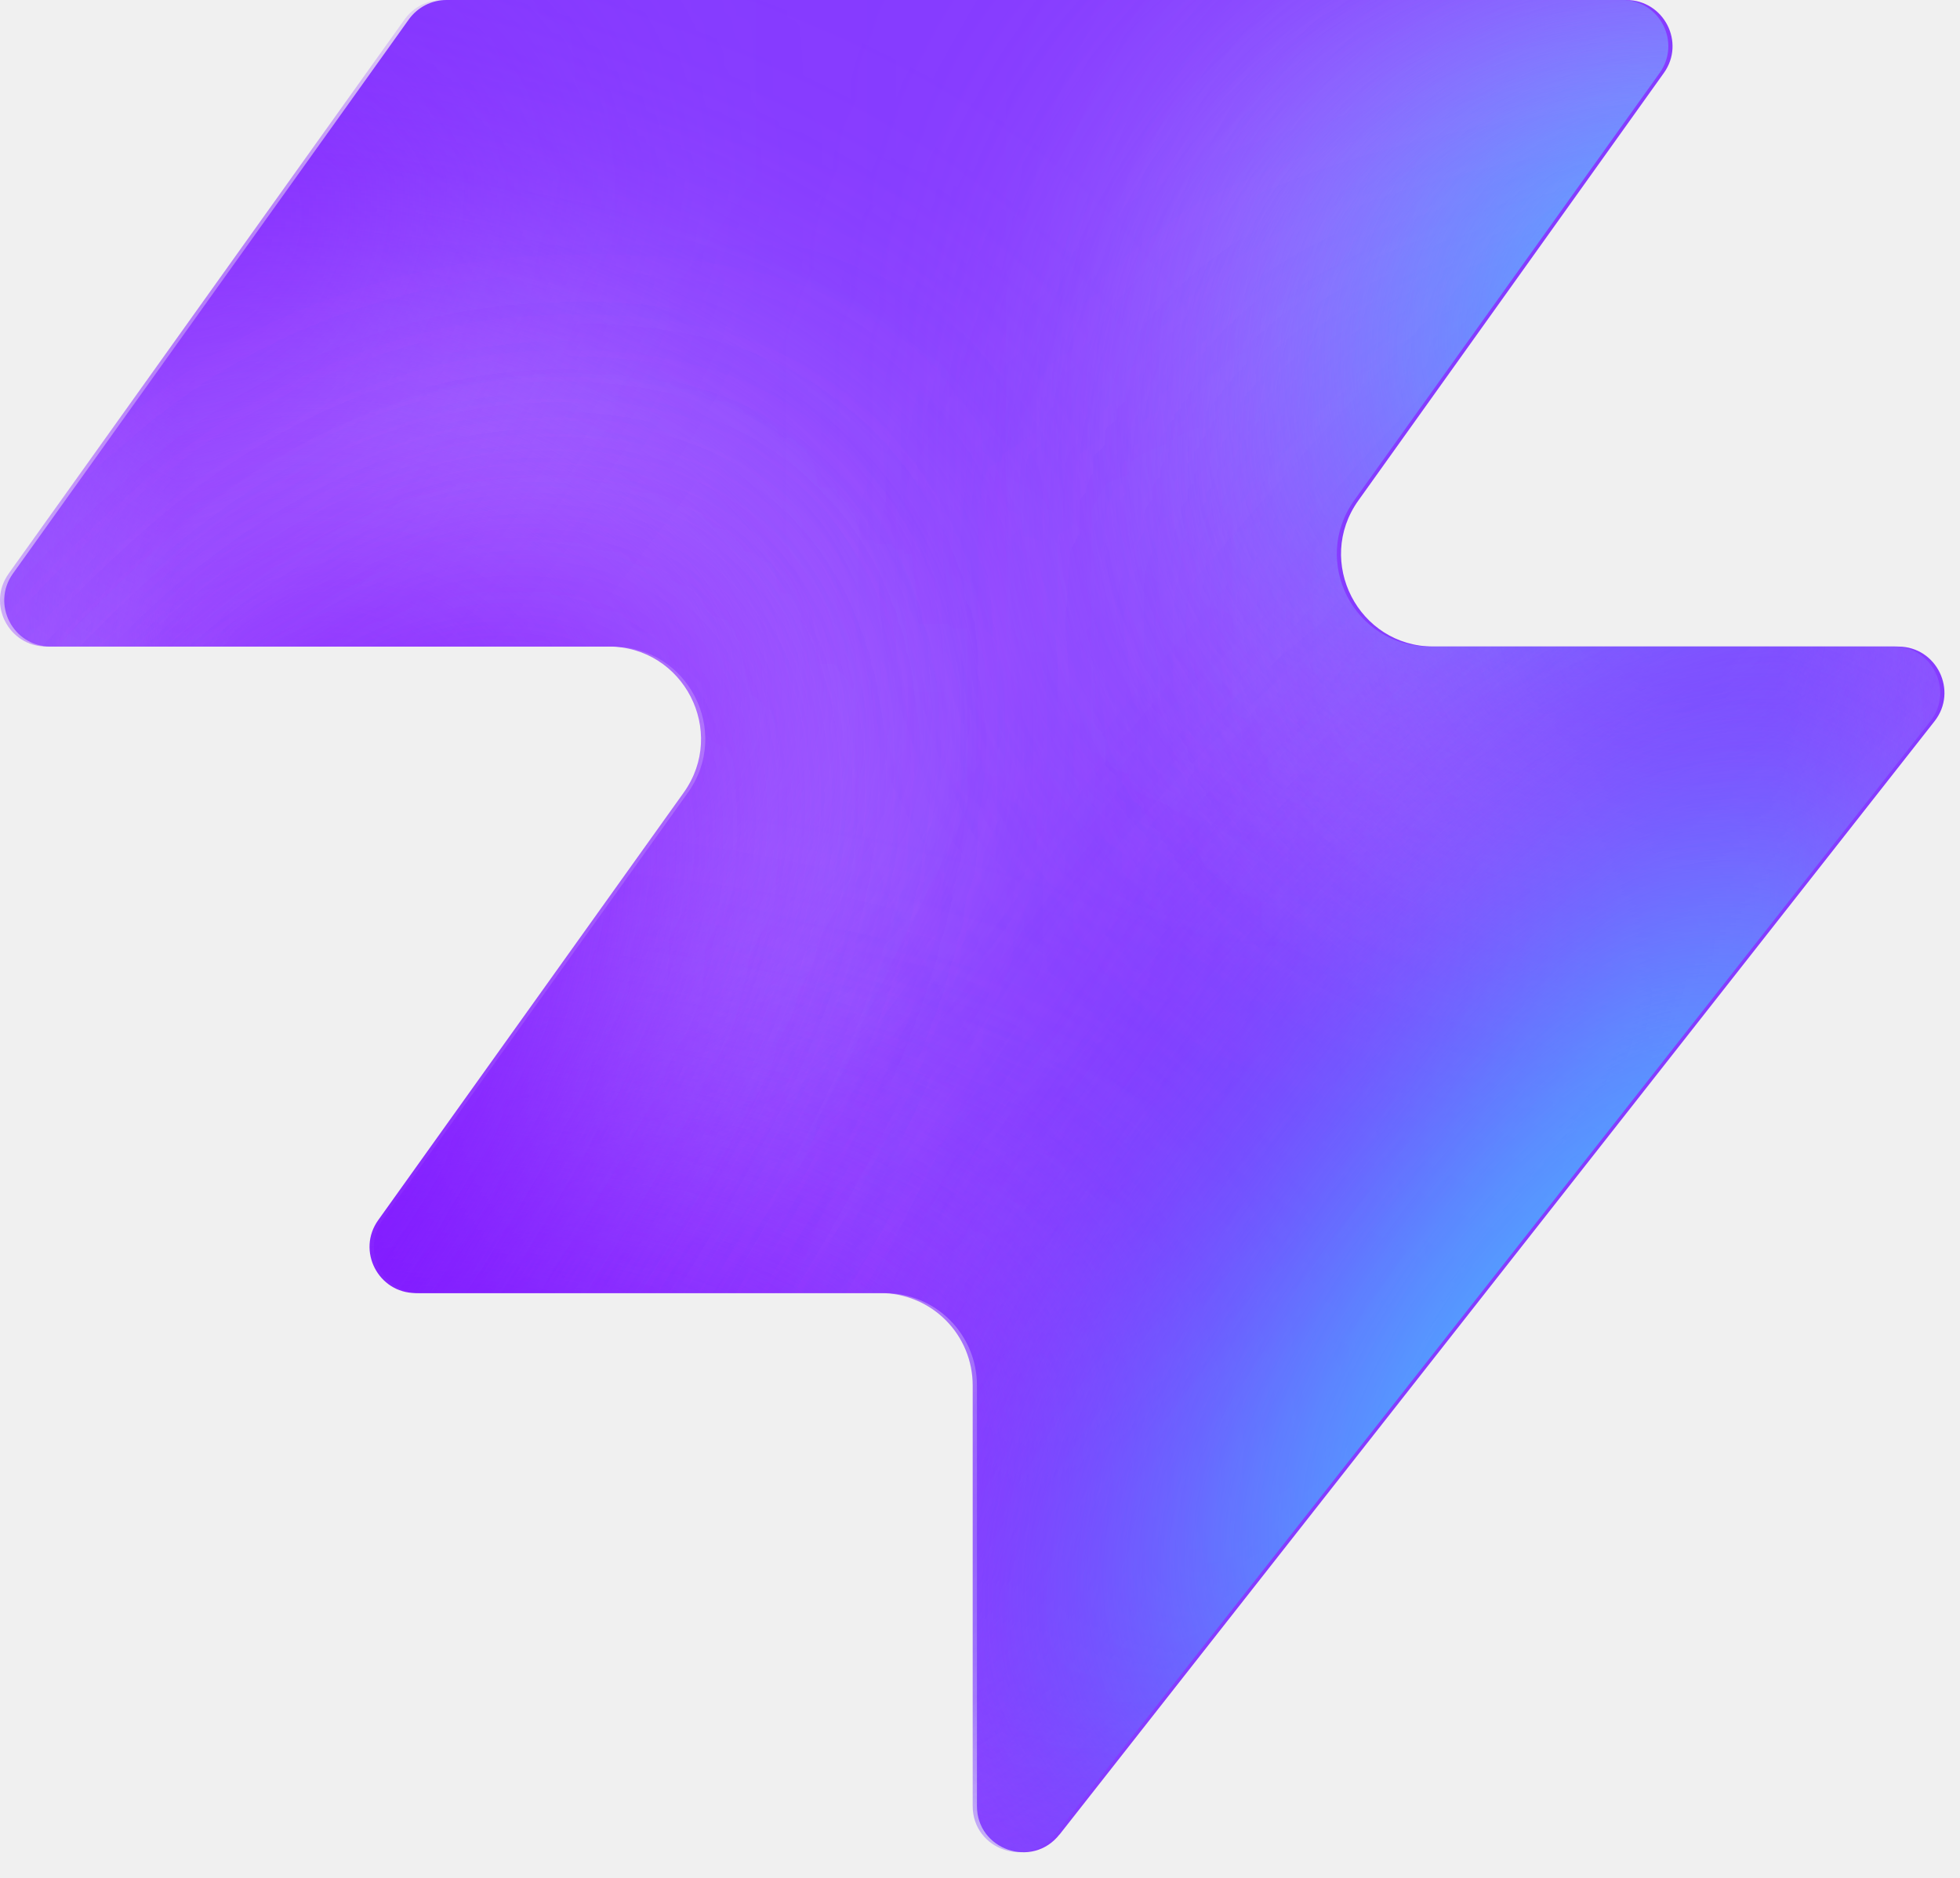
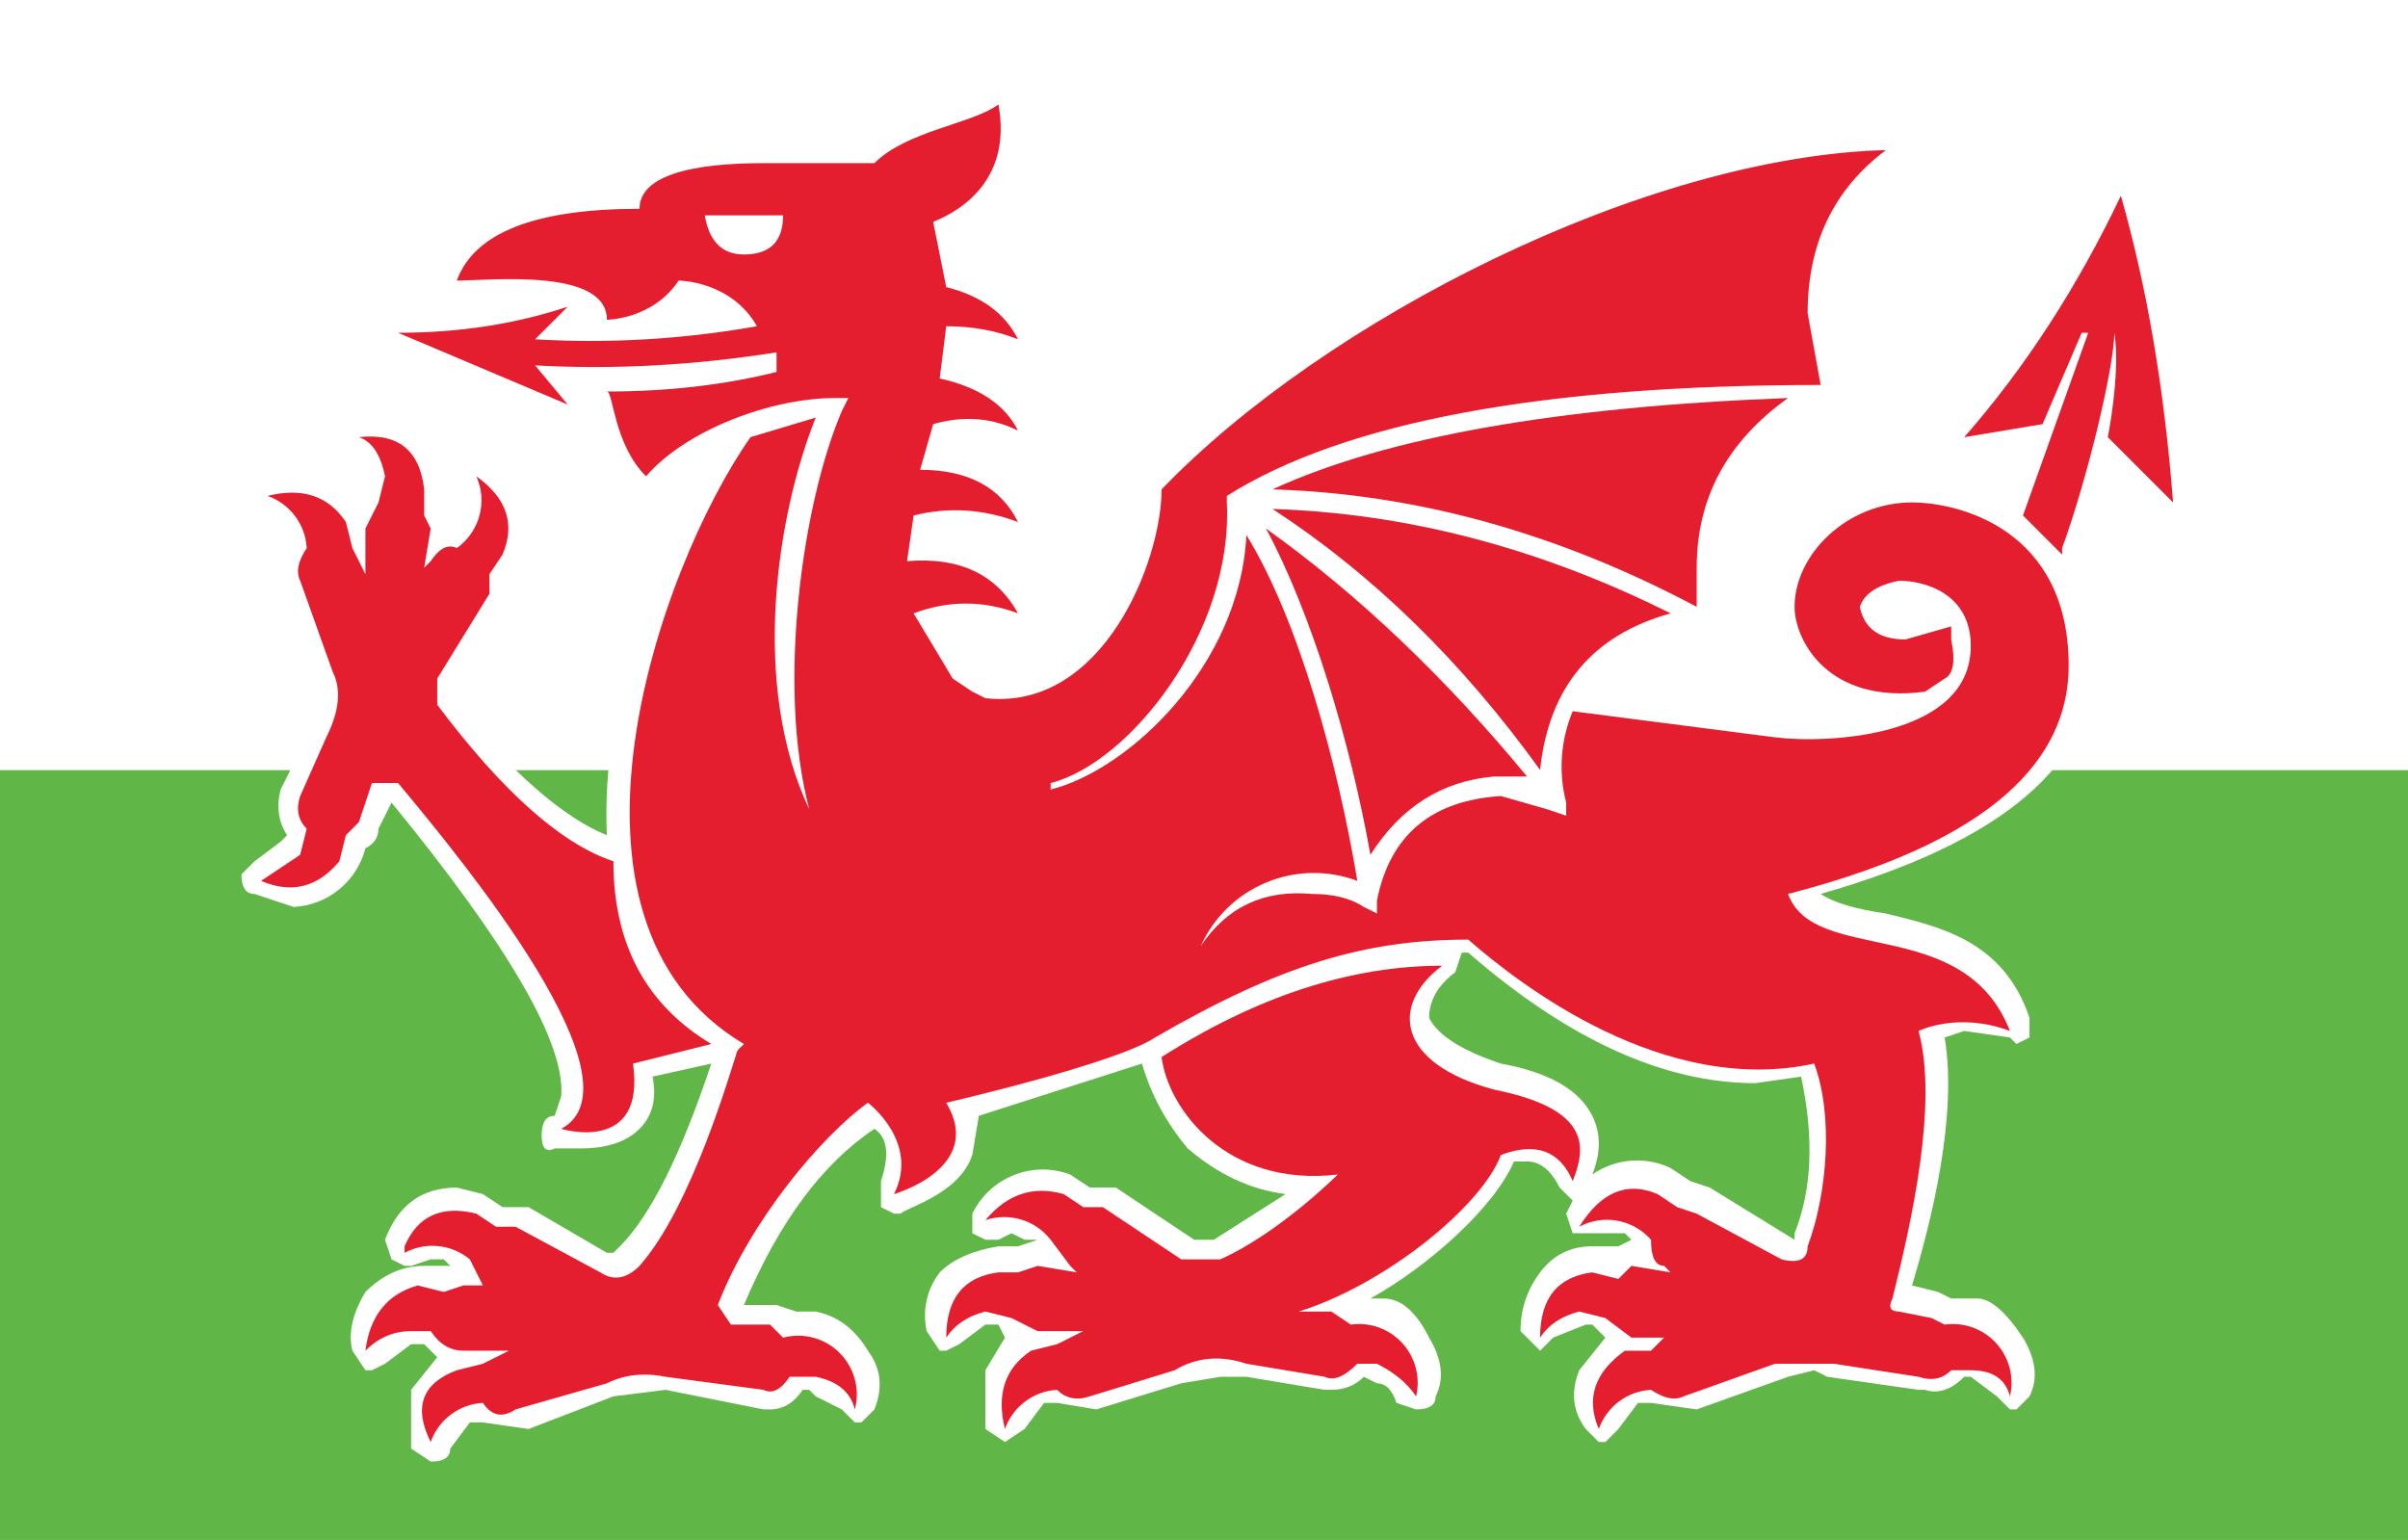
- <svg xmlns="http://www.w3.org/2000/svg" width="48" height="46" fill="none" viewBox="0 0 48 46">
-   <path fill="#863bff" d="M25.946 44.938c-.664.845-2.021.375-2.021-.698V33.937a2.26 2.26 0 0 0-2.262-2.262H10.287c-.92 0-1.456-1.04-.92-1.788l7.48-10.471c1.07-1.497 0-3.578-1.842-3.578H1.237c-.92 0-1.456-1.04-.92-1.788L10.013.474c.214-.297.556-.474.92-.474h28.894c.92 0 1.456 1.04.92 1.788l-7.48 10.471c-1.07 1.498 0 3.579 1.842 3.579h11.377c.943 0 1.473 1.088.89 1.83L25.947 44.94z" style="fill:#863bff;fill:color(display-p3 .525 .23 1);fill-opacity:1" />
-   <mask id="a" width="48" height="46" x="0" y="0" maskUnits="userSpaceOnUse" style="mask-type:alpha">
-     <path fill="#000" d="M25.842 44.938c-.664.844-2.021.375-2.021-.698V33.937a2.26 2.26 0 0 0-2.262-2.262H10.183c-.92 0-1.456-1.04-.92-1.788l7.48-10.471c1.07-1.498 0-3.579-1.842-3.579H1.133c-.92 0-1.456-1.04-.92-1.787L9.91.473c.214-.297.556-.474.92-.474h28.894c.92 0 1.456 1.04.92 1.788l-7.48 10.471c-1.07 1.498 0 3.578 1.842 3.578h11.377c.943 0 1.473 1.088.89 1.832L25.843 44.94z" style="fill:#000;fill-opacity:1" />
-   </mask>
-   <g mask="url(#a)">
-     <g filter="url(#b)">
-       <ellipse cx="5.508" cy="14.704" fill="#ede6ff" rx="5.508" ry="14.704" style="fill:#ede6ff;fill:color(display-p3 .927 .903 1);fill-opacity:1" transform="matrix(.00324 1 1 -.00324 -4.47 31.516)" />
-     </g>
-     <g filter="url(#c)">
-       <ellipse cx="10.399" cy="29.851" fill="#ede6ff" rx="10.399" ry="29.851" style="fill:#ede6ff;fill:color(display-p3 .927 .903 1);fill-opacity:1" transform="matrix(.00324 1 1 -.00324 -39.328 7.883)" />
-     </g>
-     <g filter="url(#d)">
-       <ellipse cx="5.508" cy="30.487" fill="#7e14ff" rx="5.508" ry="30.487" style="fill:#7e14ff;fill:color(display-p3 .492 .077 1);fill-opacity:1" transform="rotate(89.814 -25.913 -14.639)scale(1 -1)" />
-     </g>
-     <g filter="url(#e)">
-       <ellipse cx="5.508" cy="30.599" fill="#7e14ff" rx="5.508" ry="30.599" style="fill:#7e14ff;fill:color(display-p3 .492 .077 1);fill-opacity:1" transform="rotate(89.814 -32.644 -3.334)scale(1 -1)" />
-     </g>
-     <g filter="url(#f)">
-       <ellipse cx="5.508" cy="30.599" fill="#7e14ff" rx="5.508" ry="30.599" style="fill:#7e14ff;fill:color(display-p3 .492 .077 1);fill-opacity:1" transform="matrix(.00324 1 1 -.00324 -34.34 30.47)" />
-     </g>
-     <g filter="url(#g)">
-       <ellipse cx="14.072" cy="22.078" fill="#ede6ff" rx="14.072" ry="22.078" style="fill:#ede6ff;fill:color(display-p3 .927 .903 1);fill-opacity:1" transform="rotate(93.35 24.506 48.493)scale(-1 1)" />
-     </g>
-     <g filter="url(#h)">
-       <ellipse cx="3.47" cy="21.501" fill="#7e14ff" rx="3.47" ry="21.501" style="fill:#7e14ff;fill:color(display-p3 .492 .077 1);fill-opacity:1" transform="rotate(89.009 28.708 47.59)scale(-1 1)" />
-     </g>
-     <g filter="url(#i)">
-       <ellipse cx="3.47" cy="21.501" fill="#7e14ff" rx="3.47" ry="21.501" style="fill:#7e14ff;fill:color(display-p3 .492 .077 1);fill-opacity:1" transform="rotate(89.009 28.708 47.59)scale(-1 1)" />
-     </g>
-     <g filter="url(#j)">
-       <ellipse cx=".387" cy="8.972" fill="#7e14ff" rx="4.407" ry="29.108" style="fill:#7e14ff;fill:color(display-p3 .492 .077 1);fill-opacity:1" transform="rotate(39.51 .387 8.972)" />
-     </g>
-     <g filter="url(#k)">
-       <ellipse cx="47.523" cy="-6.092" fill="#7e14ff" rx="4.407" ry="29.108" style="fill:#7e14ff;fill:color(display-p3 .492 .077 1);fill-opacity:1" transform="rotate(37.892 47.523 -6.092)" />
-     </g>
-     <g filter="url(#l)">
-       <ellipse cx="41.412" cy="6.333" fill="#47bfff" rx="5.971" ry="9.665" style="fill:#47bfff;fill:color(display-p3 .28 .748 1);fill-opacity:1" transform="rotate(37.892 41.412 6.333)" />
-     </g>
-     <g filter="url(#m)">
-       <ellipse cx="-1.879" cy="38.332" fill="#7e14ff" rx="4.407" ry="29.108" style="fill:#7e14ff;fill:color(display-p3 .492 .077 1);fill-opacity:1" transform="rotate(37.892 -1.88 38.332)" />
-     </g>
-     <g filter="url(#n)">
-       <ellipse cx="-1.879" cy="38.332" fill="#7e14ff" rx="4.407" ry="29.108" style="fill:#7e14ff;fill:color(display-p3 .492 .077 1);fill-opacity:1" transform="rotate(37.892 -1.88 38.332)" />
-     </g>
-     <g filter="url(#o)">
-       <ellipse cx="35.651" cy="29.907" fill="#7e14ff" rx="4.407" ry="29.108" style="fill:#7e14ff;fill:color(display-p3 .492 .077 1);fill-opacity:1" transform="rotate(37.892 35.651 29.907)" />
-     </g>
-     <g filter="url(#p)">
-       <ellipse cx="38.418" cy="32.4" fill="#47bfff" rx="5.971" ry="15.297" style="fill:#47bfff;fill:color(display-p3 .28 .748 1);fill-opacity:1" transform="rotate(37.892 38.418 32.4)" />
-     </g>
+ <svg xmlns="http://www.w3.org/2000/svg" xml:space="preserve" viewBox="0 0 369 235.9">
+   <style>
+     .st1{fill:#fff}.st2{fill:#e41e2e}
+   </style>
+   <g id="Layer_2">
+     <path d="M0 118h369v118H0z" style="fill:#60b647" />
+     <path d="M0 0h369v118H0z" class="st1" />
  </g>
-   <defs>
-     <filter id="b" width="60.045" height="41.654" x="-19.77" y="16.149" color-interpolation-filters="sRGB" filterUnits="userSpaceOnUse">
-       <feFlood flood-opacity="0" result="BackgroundImageFix" />
-       <feBlend in="SourceGraphic" in2="BackgroundImageFix" result="shape" />
-       <feGaussianBlur result="effect1_foregroundBlur_2002_17158" stdDeviation="7.659" />
-     </filter>
-     <filter id="c" width="90.34" height="51.437" x="-54.613" y="-7.533" color-interpolation-filters="sRGB" filterUnits="userSpaceOnUse">
-       <feFlood flood-opacity="0" result="BackgroundImageFix" />
-       <feBlend in="SourceGraphic" in2="BackgroundImageFix" result="shape" />
-       <feGaussianBlur result="effect1_foregroundBlur_2002_17158" stdDeviation="7.659" />
-     </filter>
-     <filter id="d" width="79.355" height="29.4" x="-49.64" y="2.03" color-interpolation-filters="sRGB" filterUnits="userSpaceOnUse">
-       <feFlood flood-opacity="0" result="BackgroundImageFix" />
-       <feBlend in="SourceGraphic" in2="BackgroundImageFix" result="shape" />
-       <feGaussianBlur result="effect1_foregroundBlur_2002_17158" stdDeviation="4.596" />
-     </filter>
-     <filter id="e" width="79.579" height="29.4" x="-45.045" y="20.029" color-interpolation-filters="sRGB" filterUnits="userSpaceOnUse">
-       <feFlood flood-opacity="0" result="BackgroundImageFix" />
-       <feBlend in="SourceGraphic" in2="BackgroundImageFix" result="shape" />
-       <feGaussianBlur result="effect1_foregroundBlur_2002_17158" stdDeviation="4.596" />
-     </filter>
-     <filter id="f" width="79.579" height="29.4" x="-43.513" y="21.178" color-interpolation-filters="sRGB" filterUnits="userSpaceOnUse">
-       <feFlood flood-opacity="0" result="BackgroundImageFix" />
-       <feBlend in="SourceGraphic" in2="BackgroundImageFix" result="shape" />
-       <feGaussianBlur result="effect1_foregroundBlur_2002_17158" stdDeviation="4.596" />
-     </filter>
-     <filter id="g" width="74.749" height="58.852" x="15.756" y="-17.901" color-interpolation-filters="sRGB" filterUnits="userSpaceOnUse">
-       <feFlood flood-opacity="0" result="BackgroundImageFix" />
-       <feBlend in="SourceGraphic" in2="BackgroundImageFix" result="shape" />
-       <feGaussianBlur result="effect1_foregroundBlur_2002_17158" stdDeviation="7.659" />
-     </filter>
-     <filter id="h" width="61.377" height="25.362" x="23.548" y="2.284" color-interpolation-filters="sRGB" filterUnits="userSpaceOnUse">
-       <feFlood flood-opacity="0" result="BackgroundImageFix" />
-       <feBlend in="SourceGraphic" in2="BackgroundImageFix" result="shape" />
-       <feGaussianBlur result="effect1_foregroundBlur_2002_17158" stdDeviation="4.596" />
-     </filter>
-     <filter id="i" width="61.377" height="25.362" x="23.548" y="2.284" color-interpolation-filters="sRGB" filterUnits="userSpaceOnUse">
-       <feFlood flood-opacity="0" result="BackgroundImageFix" />
-       <feBlend in="SourceGraphic" in2="BackgroundImageFix" result="shape" />
-       <feGaussianBlur result="effect1_foregroundBlur_2002_17158" stdDeviation="4.596" />
-     </filter>
-     <filter id="j" width="56.045" height="63.649" x="-27.636" y="-22.853" color-interpolation-filters="sRGB" filterUnits="userSpaceOnUse">
-       <feFlood flood-opacity="0" result="BackgroundImageFix" />
-       <feBlend in="SourceGraphic" in2="BackgroundImageFix" result="shape" />
-       <feGaussianBlur result="effect1_foregroundBlur_2002_17158" stdDeviation="4.596" />
-     </filter>
-     <filter id="k" width="54.814" height="64.646" x="20.116" y="-38.415" color-interpolation-filters="sRGB" filterUnits="userSpaceOnUse">
-       <feFlood flood-opacity="0" result="BackgroundImageFix" />
-       <feBlend in="SourceGraphic" in2="BackgroundImageFix" result="shape" />
-       <feGaussianBlur result="effect1_foregroundBlur_2002_17158" stdDeviation="4.596" />
-     </filter>
-     <filter id="l" width="33.541" height="35.313" x="24.641" y="-11.323" color-interpolation-filters="sRGB" filterUnits="userSpaceOnUse">
-       <feFlood flood-opacity="0" result="BackgroundImageFix" />
-       <feBlend in="SourceGraphic" in2="BackgroundImageFix" result="shape" />
-       <feGaussianBlur result="effect1_foregroundBlur_2002_17158" stdDeviation="4.596" />
-     </filter>
-     <filter id="m" width="54.814" height="64.646" x="-29.286" y="6.009" color-interpolation-filters="sRGB" filterUnits="userSpaceOnUse">
-       <feFlood flood-opacity="0" result="BackgroundImageFix" />
-       <feBlend in="SourceGraphic" in2="BackgroundImageFix" result="shape" />
-       <feGaussianBlur result="effect1_foregroundBlur_2002_17158" stdDeviation="4.596" />
-     </filter>
-     <filter id="n" width="54.814" height="64.646" x="-29.286" y="6.009" color-interpolation-filters="sRGB" filterUnits="userSpaceOnUse">
-       <feFlood flood-opacity="0" result="BackgroundImageFix" />
-       <feBlend in="SourceGraphic" in2="BackgroundImageFix" result="shape" />
-       <feGaussianBlur result="effect1_foregroundBlur_2002_17158" stdDeviation="4.596" />
-     </filter>
-     <filter id="o" width="54.814" height="64.646" x="8.244" y="-2.416" color-interpolation-filters="sRGB" filterUnits="userSpaceOnUse">
-       <feFlood flood-opacity="0" result="BackgroundImageFix" />
-       <feBlend in="SourceGraphic" in2="BackgroundImageFix" result="shape" />
-       <feGaussianBlur result="effect1_foregroundBlur_2002_17158" stdDeviation="4.596" />
-     </filter>
-     <filter id="p" width="39.409" height="43.623" x="18.713" y="10.588" color-interpolation-filters="sRGB" filterUnits="userSpaceOnUse">
-       <feFlood flood-opacity="0" result="BackgroundImageFix" />
-       <feBlend in="SourceGraphic" in2="BackgroundImageFix" result="shape" />
-       <feGaussianBlur result="effect1_foregroundBlur_2002_17158" stdDeviation="4.596" />
-     </filter>
-   </defs>
+   <g id="Layer_3">
+     <path d="M328 29q-1-3-3-2l-3 1q-9 21-23 37l-1 3q2 3 3 2l10-2-1 3-2 7q-9-4-15-4c-12 0-21 10-21 19 0 6 4 15 16 16l-16 1h-3l-26-4q5-7 14-9l2-2v1h1l2-1 1-3v-5q1-14 13-23l1-3h2l2-1 1-3-2-9q0-14 11-23l1-3-3-2c-39 1-89 28-113 53l-1 2q0 11-9 23-6 6-13 5h-2l-3-2-4-5 3-1 7 2 4-1v-3q-3-10-16-10v-1l12 1 4-1v-3q-4-9-13-10v-2h2l7 1h4v-4q-2-6-11-9l1-2 6 1h4v-4q-2-6-10-9l-1-6q10-5 9-19l-2-3h-1l-2 1-7 2q-6 2-11 6h-16c-6 0-19 0-21 7q-26 1-29 13l1 3 2 1h8l-18 2-3 2 2 4 27 10h1l2-1v-4h1v1q2 9 6 15l3 1 2-1q3-4 9-7c-9 15-18 39-17 60q-10-4-24-21v-2l8-13 1-3 2-3v-9q-2-4-6-7h-1l-3 1v8l-1 2-1-3v-4q-1-10-11-11l-2 1-2 2q-1 1 1 3l2 4v2l-2 1a12 12 0 0 0-14-3l-2 3 2 3q3 0 4 3v1l-1 7 5 14v7l-5 10q-1 4 1 7l-1 1-4 3-2 2q0 3 2 3l6 2a12 12 0 0 0 11-9q2-1 2-3l2-4q27 33 26 45l-1 3q-2 0-2 3t2 2h4q6 0 9-3t2-8l9-2q-7 21-14 28l-1 1h-1l-12-7h-4l-3-2-4-1q-8 0-11 8l1 3 2 1h1l3-1h2l1 1h-4q-5 0-9 4-3 5-2 9l2 3h1l2-1 4-3h2l2 2-4 5v9l3 2q3 0 3-2l3-4h2l7 1 13-5 8-1 15 3h1q3 0 5-3h1l1 1 4 2 2 2h1l2-2q2-5-1-9-3-5-8-6h-3l-3-1h-5q8-19 20-27 3 2 1 8v4l2 1h1c1-1 9-3 11-9l1-6 25-8q2 7 7 13 7 6 15 7l-11 7h-3l-12-8h-4l-3-2a12 12 0 0 0-15 6v3l2 1h2l2-1 2 1h2l-3 1h-3q-6 1-9 4-3 4-2 9l2 3h1l2-1 4-3h2l1 2-3 5v9l3 2 3-2 3-4h2l6 1 13-4 6-1h4l12 2h1q3 0 5-2l2 1q2 0 3 3l3 1q3 0 3-2 2-4-1-9-3-6-7-6h-2c9-5 19-14 22-21h2q3 0 5 4l2 2-1 2 1 3h8l1 1-2 1h-4q-5 0-8 4t-3 9l2 2 1 1 2-2 5-2h1l2 2-4 5q-2 5 1 9l2 2h1l2-2 3-4h2l7 1 14-5 4-1 2 1 14 2h1q3 1 6-2h1l4 3 2 2h1l2-2q2-4-1-9-4-6-7-6h-4l-2-1-4-1c3-10 7-26 5-38l3-1 7 1 1 1 2-1v-3c-4-12-14-14-22-16q-7-1-10-3 42-12 42-36 0-9-4-15l1-1 1-1 4-11v-3l7 8 3 1 1-1 2-2q-2-24-8-47M89 49l1-1v1zm13-1 3-2 5 2zm173 142q0 1 0 0l-13-8-3-1-3-2a12 12 0 0 0-12 1q2-5 0-9-3-6-14-8-9-3-11-7 0-4 4-7l1-3h1q23 20 44 20l7-1q3 14-1 24m17-95-4-2 3-2 6 3z" class="st1" />
+     <path d="M229 119h5q-19-23-40-38c7 13 13 33 16 50q7-11 19-12m45-58q-53 2-79 14 33 1 65 18v-6q0-16 14-26" class="st2" />
+     <path d="M256 94q-30-15-61-16 23 15 41 40 2-19 20-24" class="st2" />
+     <path d="M293 77c-10 0-18 8-18 16 0 5 5 15 20 13l3-2q2-1 1-6v-2l-7 2q-6 0-7-5 1-3 6-4c4 0 11 2 11 10 0 14-22 15-30 14l-31-4a22 22 0 0 0-1 14v2l-3-1-7-2q-16 1-19 16v2l-2-1q-3-2-8-2-11-1-17 8a19 19 0 0 1 24-10c-3-18-9-40-17-53-1 20-18 36-30 39v-1c12-3 28-23 27-43v-1q27-17 91-17l-2-11q0-16 12-25c-37 1-86 26-111 52 0 11-9 34-27 32l-2-1-3-2-6-10q8-3 16 0-5-9-17-8l1-7q8-2 16 1-4-8-15-8l2-7q7-2 13 1-3-6-12-8l1-8q6 0 11 2-3-6-11-8l-2-10c5-2 12-7 10-18-4 3-14 4-19 9h-16c-5 0-20 0-20 7q-24 0-28 11c5 0 23-2 23 6 0 0 7 0 11-6 0 0 8 0 12 7q-17 3-34 2l5-5q-12 4-26 4l26 11-5-6q18 1 37-2v3q-12 3-26 3c1 0 1 8 6 13 6-7 19-12 29-12h2l-1 2c-6 14-10 42-5 61-9-19-5-45 1-60l-10 3c-14 20-33 74-1 93l-1 1c-1 3-7 24-15 33q-3 3-6 1l-13-7h-3l-3-2q-8-2-11 5v1a9 9 0 0 1 10 1l2 4h1-4l-3 1-4-1q-7 2-8 10 3-3 7-3h3q2 3 5 3h7l-2 1-2 1-4 1q-8 3-4 11a9 9 0 0 1 8-6q2 3 5 1l14-4q4-2 9-1l15 2q2 1 4-2h4q5 1 6 5a9 9 0 0 0-11-11l-2-2h-6l-2-3c5-13 16-26 23-31 0 0 8 6 4 14 0 0 14-4 8-14 0 0 26-6 32-10 19-11 32-15 48-15 8 7 30 24 53 19 3 8 2 20-1 28q0 3-4 2l-13-7-3-1-3-2q-7-3-12 5a9 9 0 0 1 11 2q0 4 2 4l1 1-6-1-2 2-4-1q-8 1-8 10 2-3 6-4l4 1 4 3h7-2l-2 2h-4q-7 5-4 12a9 9 0 0 1 8-6q3 2 5 1l14-5h9l13 2q3 1 5-1h3q5 0 6 4a9 9 0 0 0-10-11l-2-1-5-1q-2 0-1-2c3-12 7-30 4-41 0 0 6-3 14 0-7-18-30-10-34-21 35-9 43-23 43-35 0-21-17-25-24-25M114 39q-5 0-6-6h12q0 6-6 6" class="st2" />
+     <path d="M333 77q-2-26-8-47-10 21-24 37l12-2 6-14h1l-10 28 5 5 1 1v-1c4-11 8-28 8-33 1 6-1 16-1 16zm-104 90c-15-4-16-13-8-19q-21 0-43 14c1 8 10 20 27 18 0 0-9 9-18 13h-6l-12-8h-3l-3-2q-7-2-12 4a9 9 0 0 1 10 3l3 4 1 1-6-1-3 1h-3q-8 1-8 10 2-3 6-4l4 1 4 2h7l-2 1-2 1-4 1q-6 4-4 12a9 9 0 0 1 8-6q2 2 5 1l13-4q5-3 11-1l12 2q2 1 5-2h3q4 2 6 5a9 9 0 0 0-10-11l-3-2h-5c13-4 28-16 31-24q8-3 11 4c2-5 3-11-12-14m-120-7q-15-9-15-28-12-4-27-24v-4l8-13v-3l2-3q3-7-4-12a9 9 0 0 1-3 11q-2-1-4 2l-1 1 1-6-1-2v-4q-1-9-10-8 3 1 4 6l-1 4-2 4v7l-1-2-1-2-1-4q-4-6-12-4a9 9 0 0 1 6 8q-2 3-1 5l5 14q2 4-1 10l-4 9q-1 3 1 5l-1 4-6 4q7 3 12-3l1-4 2-2 2-6h4c10 12 38 46 25 53 0 0 13 4 11-10z" class="st2" />
+   </g>
</svg>
